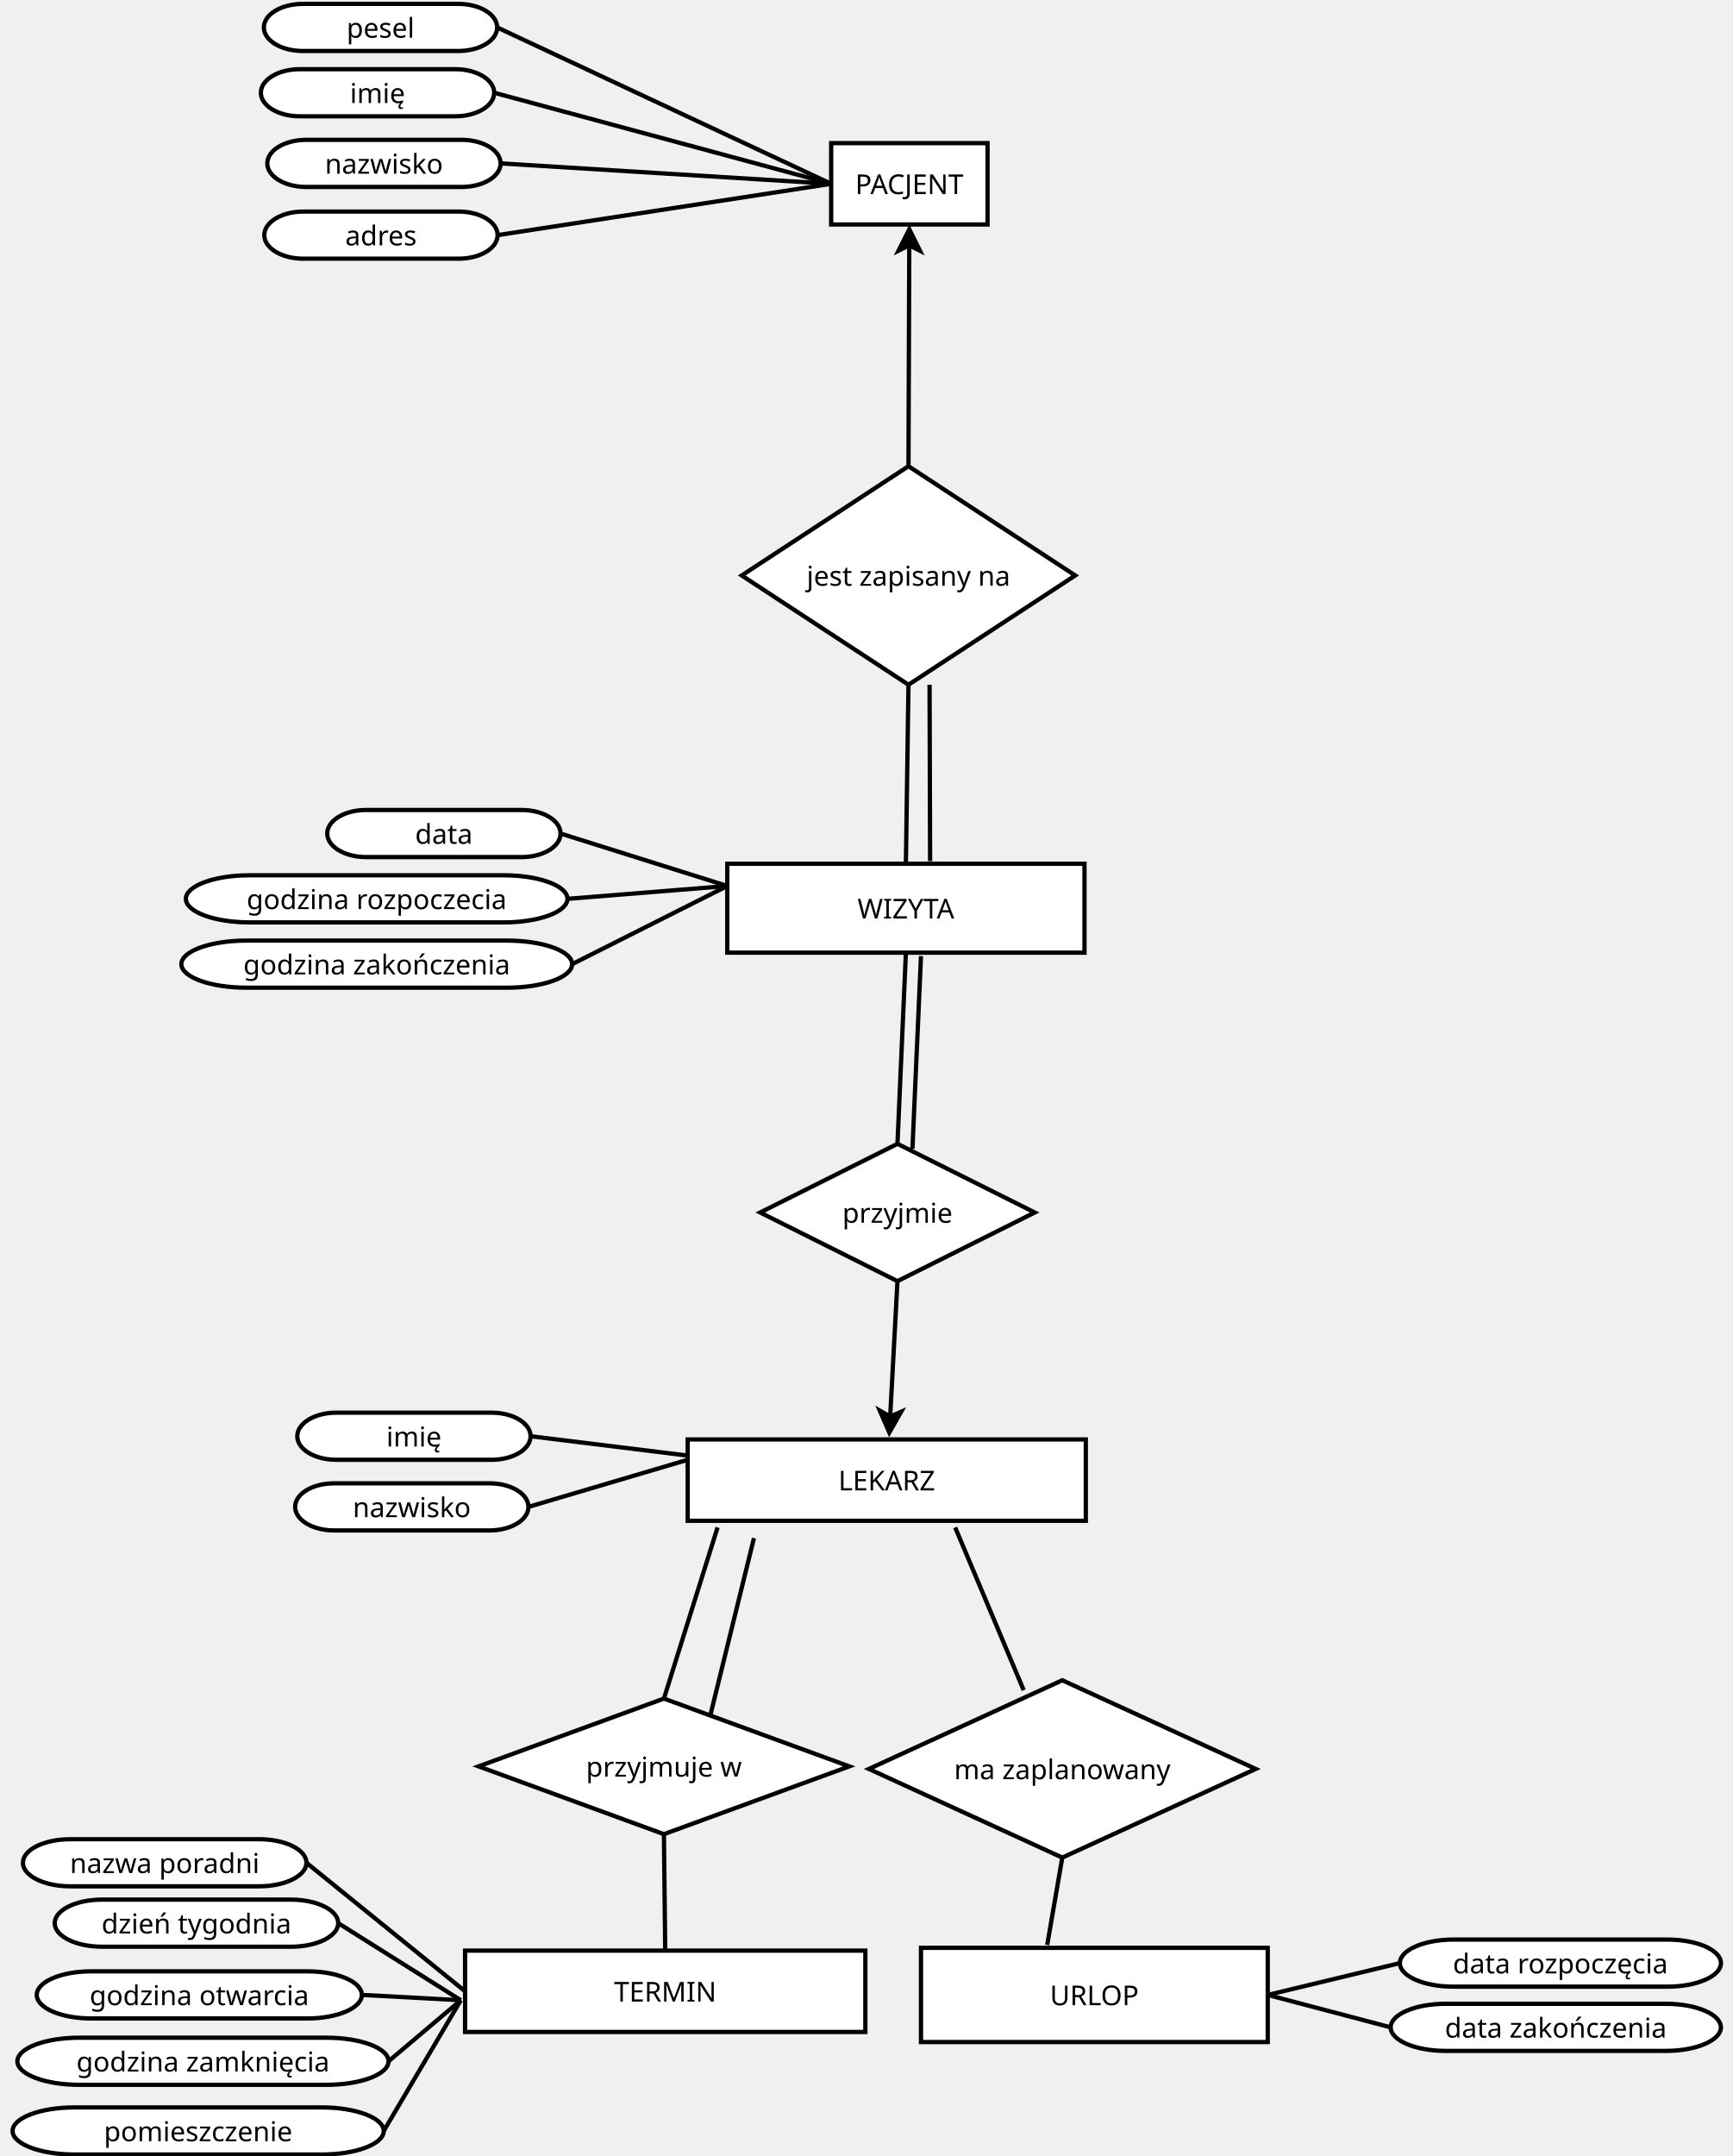
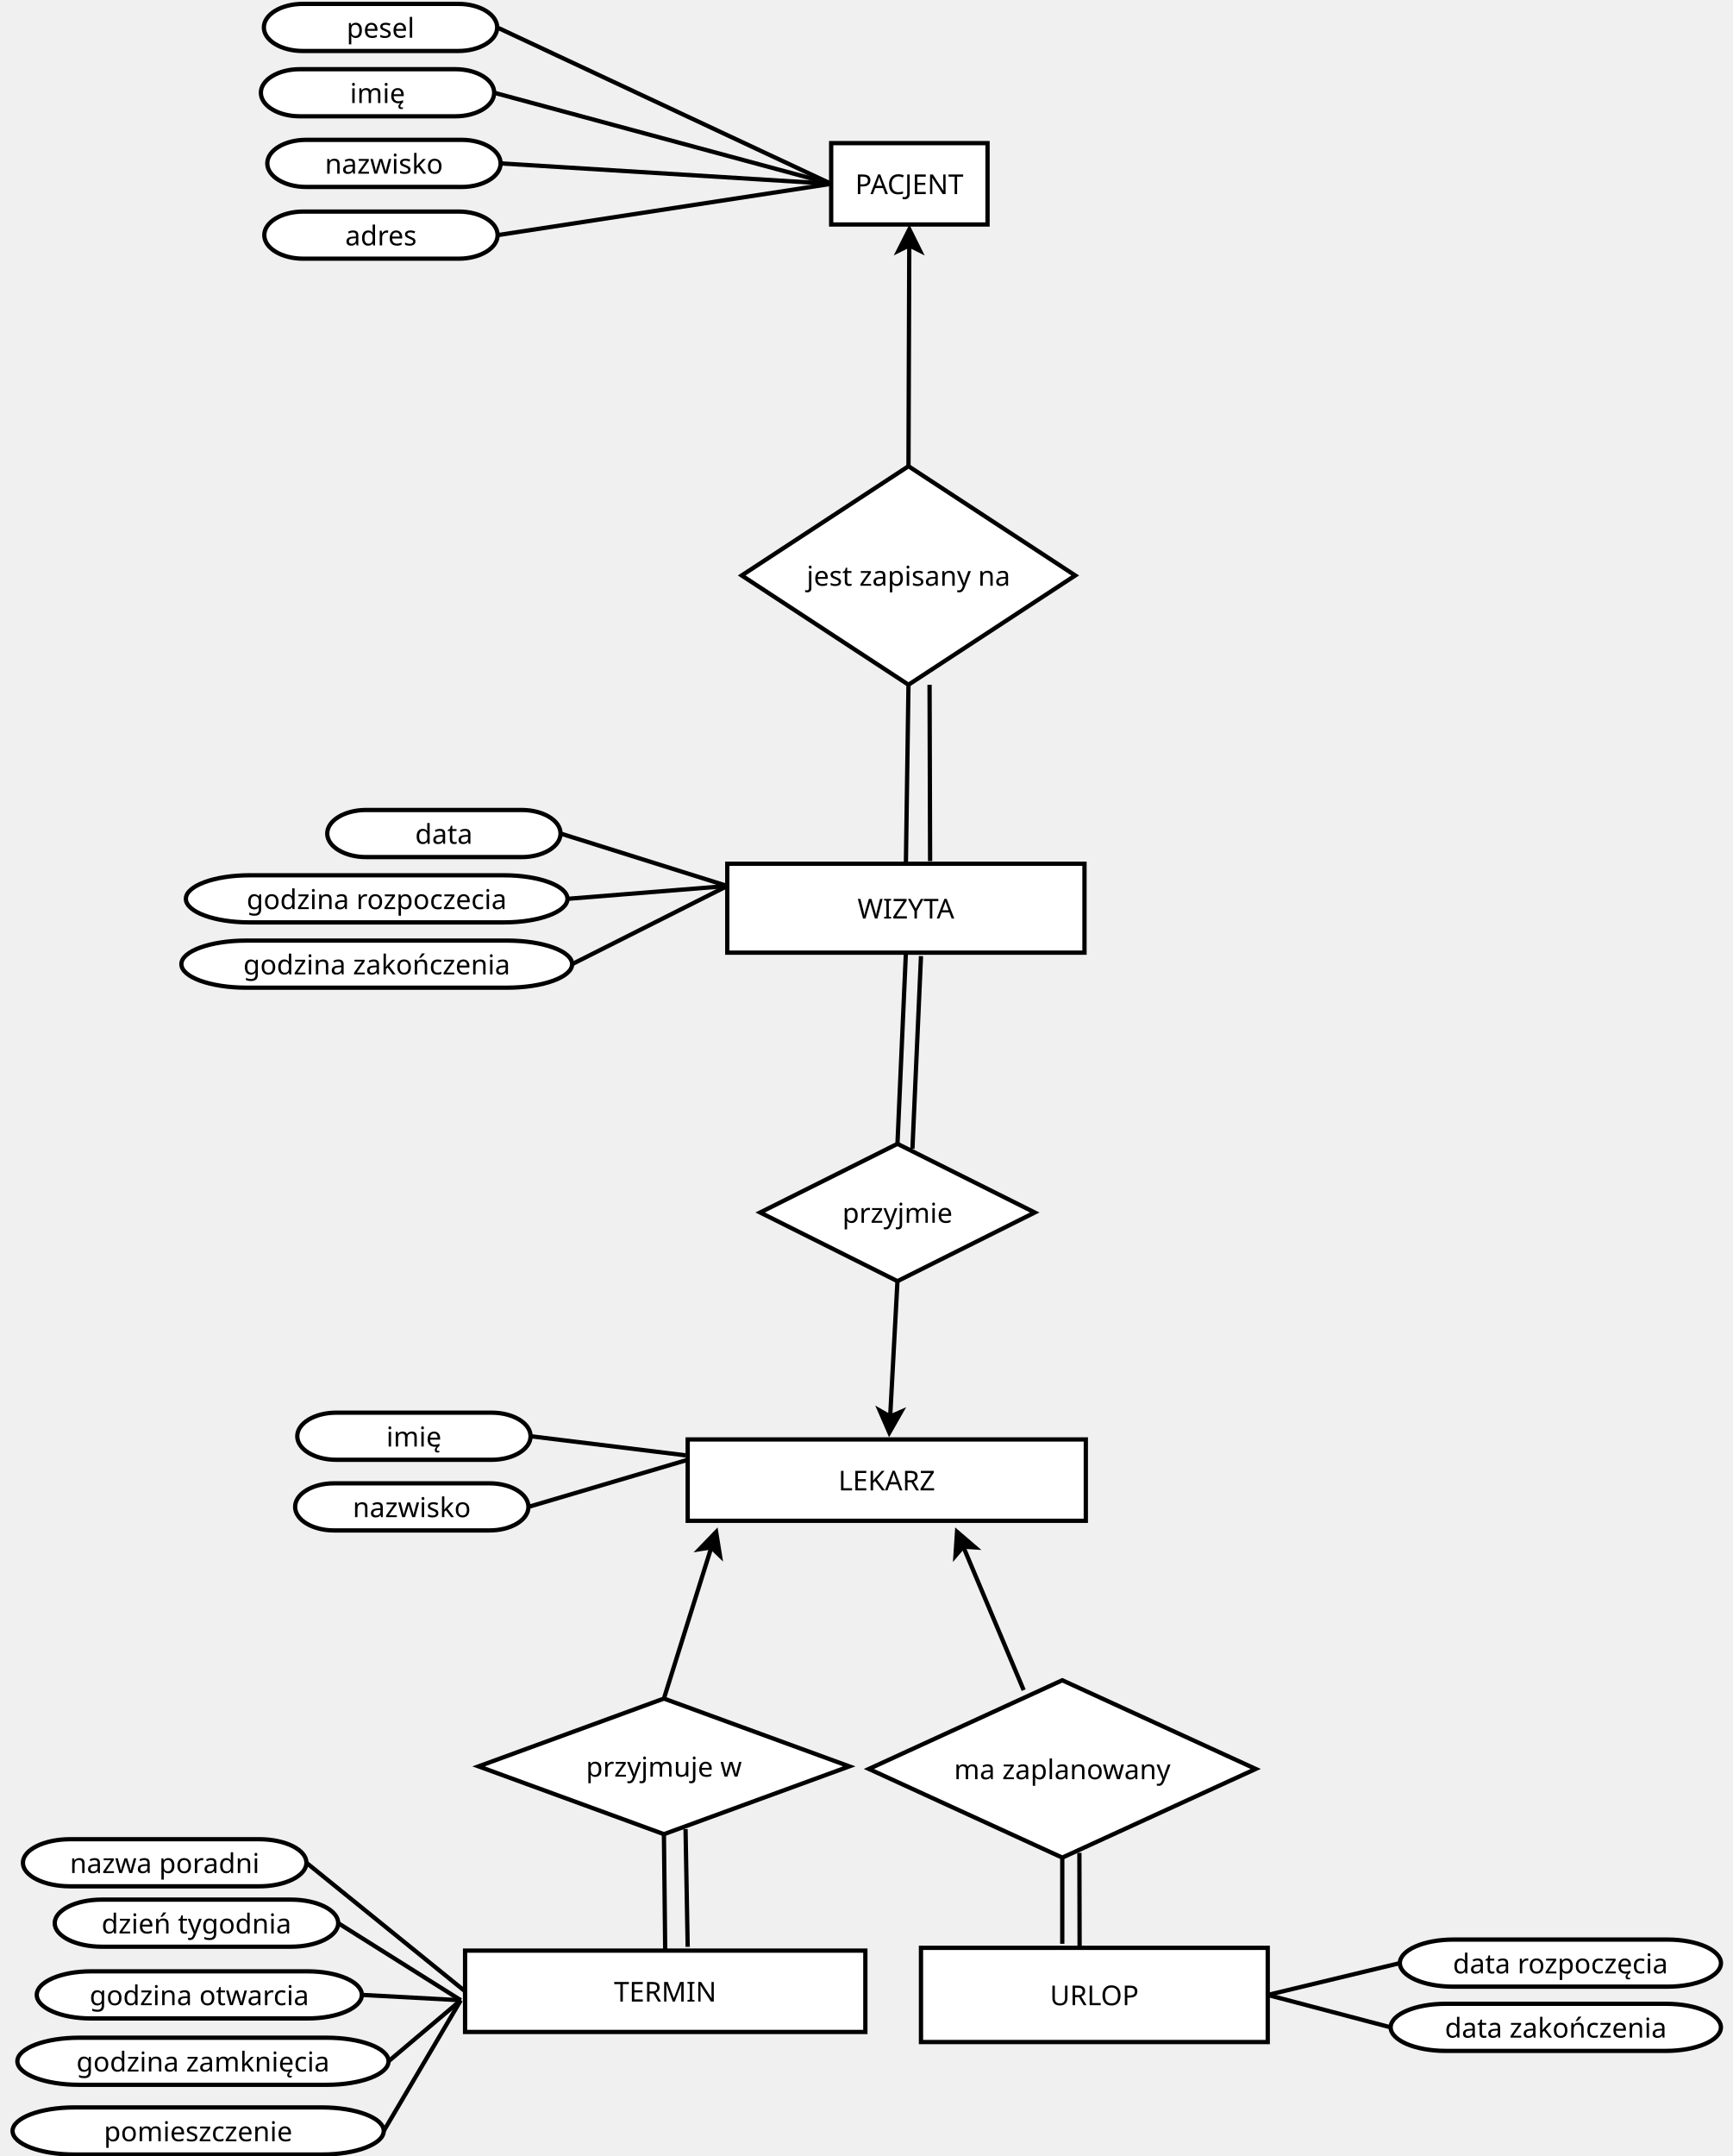
<svg xmlns="http://www.w3.org/2000/svg" width="41cm" height="51cm" viewBox="198 -52 801 1007">
  <g>
    <rect style="fill: #ffffff" x="533.502" y="351.432" width="166.877" height="41.527" />
    <rect style="fill: none; fill-opacity:0; stroke-width: 2; stroke: #000000" x="533.502" y="351.432" width="166.877" height="41.527" />
    <text font-size="12.8" style="fill: #000000;text-anchor:middle;font-family:sans-serif;font-style:normal;font-weight:normal" x="616.941" y="376.995">
      <tspan x="616.941" y="376.995">WIZYTA</tspan>
    </text>
  </g>
  <g>
    <polygon style="fill: #ffffff" points="618.149,165.754 696.054,216.786 618.149,267.818 540.244,216.786 " />
    <polygon style="fill: none; fill-opacity:0; stroke-width: 2; stroke: #000000" points="618.149,165.754 696.054,216.786 618.149,267.818 540.244,216.786 " />
    <text font-size="12.8" style="fill: #000000;text-anchor:middle;font-family:sans-serif;font-style:normal;font-weight:normal" x="618.149" y="221.586">
      <tspan x="618.149" y="221.586">jest zapisany na</tspan>
    </text>
  </g>
  <g>
    <rect style="fill: #ffffff" x="582.032" y="14.85" width="73.05" height="38" />
    <rect style="fill: none; fill-opacity:0; stroke-width: 2; stroke: #000000" x="582.032" y="14.85" width="73.05" height="38" />
    <text font-size="12.8" style="fill: #000000;text-anchor:middle;font-family:sans-serif;font-style:normal;font-weight:normal" x="618.557" y="38.65">
      <tspan x="618.557" y="38.65">PACJENT</tspan>
    </text>
  </g>
  <line style="fill: none; fill-opacity:0; stroke-width: 2; stroke: #000000" x1="616.942" y1="351.432" x2="618.148" y2="267.818" />
  <line style="fill: none; fill-opacity:0; stroke-width: 2; stroke: #000000" x1="628.254" y1="350.18" x2="628.002" y2="267.818" />
  <g>
    <line style="fill: none; fill-opacity:0; stroke-width: 2; stroke: #000000" x1="618.148" y1="165.754" x2="618.521" y2="62.586" />
    <polygon style="fill: #000000" points="618.548,55.086 623.512,65.104 618.521,62.586 613.512,65.067 " />
    <polygon style="fill: none; fill-opacity:0; stroke-width: 2; stroke: #000000" points="618.548,55.086 623.512,65.104 618.521,62.586 613.512,65.067 " />
  </g>
  <line style="fill: none; fill-opacity:0; stroke-width: 2; stroke: #000000" x1="582.032" y1="33.85" x2="426" y2="-39.182" />
  <g>
    <path style="fill: #ffffff" d="M 335.167 -50.182 L 407.833,-50.182 C 417.867,-50.182 426,-45.257 426,-39.182 C 426,-33.107 417.867,-28.182 407.833,-28.182 L 335.167,-28.182 C 325.133,-28.182 317,-33.107 317,-39.182 C 317,-45.257 325.133,-50.182 335.167,-50.182z" />
    <path style="fill: none; fill-opacity:0; stroke-width: 2; stroke: #000000" d="M 335.167 -50.182 L 407.833,-50.182 C 417.867,-50.182 426,-45.257 426,-39.182 C 426,-33.107 417.867,-28.182 407.833,-28.182 L 335.167,-28.182 C 325.133,-28.182 317,-33.107 317,-39.182 C 317,-45.257 325.133,-50.182 335.167,-50.182" />
    <text font-size="12.8" style="fill: #000000;text-anchor:middle;font-family:sans-serif;font-style:normal;font-weight:normal" x="371.5" y="-34.382">
      <tspan x="371.5" y="-34.382">pesel</tspan>
    </text>
  </g>
  <g>
    <path style="fill: #ffffff" d="M 333.767 -19.682 L 406.433,-19.682 C 416.467,-19.682 424.6,-14.757 424.6,-8.682 C 424.6,-2.607 416.467,2.318 406.433,2.318 L 333.767,2.318 C 323.733,2.318 315.6,-2.607 315.6,-8.682 C 315.6,-14.757 323.733,-19.682 333.767,-19.682z" />
    <path style="fill: none; fill-opacity:0; stroke-width: 2; stroke: #000000" d="M 333.767 -19.682 L 406.433,-19.682 C 416.467,-19.682 424.6,-14.757 424.6,-8.682 C 424.6,-2.607 416.467,2.318 406.433,2.318 L 333.767,2.318 C 323.733,2.318 315.6,-2.607 315.6,-8.682 C 315.6,-14.757 323.733,-19.682 333.767,-19.682" />
    <text font-size="12.8" style="fill: #000000;text-anchor:middle;font-family:sans-serif;font-style:normal;font-weight:normal" x="370.1" y="-3.882">
      <tspan x="370.1" y="-3.882">imię</tspan>
    </text>
  </g>
  <g>
    <path style="fill: #ffffff" d="M 336.767 13.318 L 409.433,13.318 C 419.467,13.318 427.6,18.243 427.6,24.318 C 427.6,30.393 419.467,35.318 409.433,35.318 L 336.767,35.318 C 326.733,35.318 318.6,30.393 318.6,24.318 C 318.6,18.243 326.733,13.318 336.767,13.318z" />
    <path style="fill: none; fill-opacity:0; stroke-width: 2; stroke: #000000" d="M 336.767 13.318 L 409.433,13.318 C 419.467,13.318 427.6,18.243 427.6,24.318 C 427.6,30.393 419.467,35.318 409.433,35.318 L 336.767,35.318 C 326.733,35.318 318.6,30.393 318.6,24.318 C 318.6,18.243 326.733,13.318 336.767,13.318" />
    <text font-size="12.8" style="fill: #000000;text-anchor:middle;font-family:sans-serif;font-style:normal;font-weight:normal" x="373.1" y="29.118">
      <tspan x="373.1" y="29.118">nazwisko</tspan>
    </text>
  </g>
  <g>
    <path style="fill: #ffffff" d="M 335.367 46.818 L 408.033,46.818 C 418.067,46.818 426.2,51.743 426.2,57.818 C 426.2,63.893 418.067,68.818 408.033,68.818 L 335.367,68.818 C 325.333,68.818 317.2,63.893 317.2,57.818 C 317.2,51.743 325.333,46.818 335.367,46.818z" />
    <path style="fill: none; fill-opacity:0; stroke-width: 2; stroke: #000000" d="M 335.367 46.818 L 408.033,46.818 C 418.067,46.818 426.2,51.743 426.2,57.818 C 426.2,63.893 418.067,68.818 408.033,68.818 L 335.367,68.818 C 325.333,68.818 317.2,63.893 317.2,57.818 C 317.2,51.743 325.333,46.818 335.367,46.818" />
    <text font-size="12.8" style="fill: #000000;text-anchor:middle;font-family:sans-serif;font-style:normal;font-weight:normal" x="371.7" y="62.618">
      <tspan x="371.7" y="62.618">adres</tspan>
    </text>
  </g>
  <line style="fill: none; fill-opacity:0; stroke-width: 2; stroke: #000000" x1="424.6" y1="-8.682" x2="582.032" y2="33.85" />
  <line style="fill: none; fill-opacity:0; stroke-width: 2; stroke: #000000" x1="427.6" y1="24.318" x2="582.032" y2="33.85" />
  <line style="fill: none; fill-opacity:0; stroke-width: 2; stroke: #000000" x1="426.2" y1="57.818" x2="582.032" y2="33.85" />
  <g>
    <path style="fill: #ffffff" d="M 364.769 326.318 L 437.435,326.318 C 447.469,326.318 455.602,331.243 455.602,337.318 C 455.602,343.393 447.469,348.318 437.435,348.318 L 364.769,348.318 C 354.735,348.318 346.602,343.393 346.602,337.318 C 346.602,331.243 354.735,326.318 364.769,326.318z" />
    <path style="fill: none; fill-opacity:0; stroke-width: 2; stroke: #000000" d="M 364.769 326.318 L 437.435,326.318 C 447.469,326.318 455.602,331.243 455.602,337.318 C 455.602,343.393 447.469,348.318 437.435,348.318 L 364.769,348.318 C 354.735,348.318 346.602,343.393 346.602,337.318 C 346.602,331.243 354.735,326.318 364.769,326.318" />
    <text font-size="12.8" style="fill: #000000;text-anchor:middle;font-family:sans-serif;font-style:normal;font-weight:normal" x="401.102" y="342.118">
      <tspan x="401.102" y="342.118">data</tspan>
    </text>
  </g>
  <g>
    <path style="fill: #ffffff" d="M 310.277 356.818 L 429.127,356.818 C 445.536,356.818 458.839,361.743 458.839,367.818 C 458.839,373.893 445.536,378.818 429.127,378.818 L 310.277,378.818 C 293.867,378.818 280.564,373.893 280.564,367.818 C 280.564,361.743 293.867,356.818 310.277,356.818z" />
    <path style="fill: none; fill-opacity:0; stroke-width: 2; stroke: #000000" d="M 310.277 356.818 L 429.127,356.818 C 445.536,356.818 458.839,361.743 458.839,367.818 C 458.839,373.893 445.536,378.818 429.127,378.818 L 310.277,378.818 C 293.867,378.818 280.564,373.893 280.564,367.818 C 280.564,361.743 293.867,356.818 310.277,356.818" />
    <text font-size="12.8" style="fill: #000000;text-anchor:middle;font-family:sans-serif;font-style:normal;font-weight:normal" x="369.702" y="372.618">
      <tspan x="369.702" y="372.618">godzina rozpoczecia</tspan>
    </text>
  </g>
  <g>
    <path style="fill: #ffffff" d="M 308.889 387.318 L 430.589,387.318 C 447.392,387.318 461.014,392.243 461.014,398.318 C 461.014,404.393 447.392,409.318 430.589,409.318 L 308.889,409.318 C 292.086,409.318 278.464,404.393 278.464,398.318 C 278.464,392.243 292.086,387.318 308.889,387.318z" />
    <path style="fill: none; fill-opacity:0; stroke-width: 2; stroke: #000000" d="M 308.889 387.318 L 430.589,387.318 C 447.392,387.318 461.014,392.243 461.014,398.318 C 461.014,404.393 447.392,409.318 430.589,409.318 L 308.889,409.318 C 292.086,409.318 278.464,404.393 278.464,398.318 C 278.464,392.243 292.086,387.318 308.889,387.318" />
    <text font-size="12.8" style="fill: #000000;text-anchor:middle;font-family:sans-serif;font-style:normal;font-weight:normal" x="369.739" y="403.118">
      <tspan x="369.739" y="403.118">godzina zakończenia</tspan>
    </text>
  </g>
  <line style="fill: none; fill-opacity:0; stroke-width: 2; stroke: #000000" x1="455.602" y1="337.318" x2="533.502" y2="361.814" />
  <line style="fill: none; fill-opacity:0; stroke-width: 2; stroke: #000000" x1="458.84" y1="367.818" x2="533.502" y2="361.814" />
  <line style="fill: none; fill-opacity:0; stroke-width: 2; stroke: #000000" x1="461.014" y1="398.318" x2="533.502" y2="361.814" />
  <g>
    <polygon style="fill: #ffffff" points="613.002,482.248 677.14,514.317 613.002,546.386 548.864,514.317 " />
    <polygon style="fill: none; fill-opacity:0; stroke-width: 2; stroke: #000000" points="613.002,482.248 677.14,514.317 613.002,546.386 548.864,514.317 " />
    <text font-size="12.8" style="fill: #000000;text-anchor:middle;font-family:sans-serif;font-style:normal;font-weight:normal" x="613.002" y="519.117">
      <tspan x="613.002" y="519.117">przyjmie</tspan>
    </text>
  </g>
  <g>
    <rect style="fill: #ffffff" x="515.002" y="620.318" width="186" height="38" />
    <rect style="fill: none; fill-opacity:0; stroke-width: 2; stroke: #000000" x="515.002" y="620.318" width="186" height="38" />
    <text font-size="12.8" style="fill: #000000;text-anchor:middle;font-family:sans-serif;font-style:normal;font-weight:normal" x="608.002" y="644.118">
      <tspan x="608.002" y="644.118">LEKARZ</tspan>
    </text>
  </g>
  <line style="fill: none; fill-opacity:0; stroke-width: 2; stroke: #000000" x1="613.002" y1="482.248" x2="616.942" y2="392.96" />
  <g>
    <line style="fill: none; fill-opacity:0; stroke-width: 2; stroke: #000000" x1="613.002" y1="546.386" x2="609.601" y2="609.607" />
    <polygon style="fill: #000000" points="609.198,617.097 604.742,606.842 609.601,609.607 614.728,607.38 " />
    <polygon style="fill: none; fill-opacity:0; stroke-width: 2; stroke: #000000" points="609.198,617.097 604.742,606.842 609.601,609.607 614.728,607.38 " />
  </g>
  <g>
    <path style="fill: #ffffff" d="M 350.769 607.818 L 423.435,607.818 C 433.469,607.818 441.602,612.743 441.602,618.818 C 441.602,624.893 433.469,629.818 423.435,629.818 L 350.769,629.818 C 340.735,629.818 332.602,624.893 332.602,618.818 C 332.602,612.743 340.735,607.818 350.769,607.818z" />
    <path style="fill: none; fill-opacity:0; stroke-width: 2; stroke: #000000" d="M 350.769 607.818 L 423.435,607.818 C 433.469,607.818 441.602,612.743 441.602,618.818 C 441.602,624.893 433.469,629.818 423.435,629.818 L 350.769,629.818 C 340.735,629.818 332.602,624.893 332.602,618.818 C 332.602,612.743 340.735,607.818 350.769,607.818" />
    <text font-size="12.8" style="fill: #000000;text-anchor:middle;font-family:sans-serif;font-style:normal;font-weight:normal" x="387.102" y="623.618">
      <tspan x="387.102" y="623.618">imię</tspan>
    </text>
  </g>
  <g>
    <path style="fill: #ffffff" d="M 349.769 640.818 L 422.435,640.818 C 432.469,640.818 440.602,645.743 440.602,651.818 C 440.602,657.893 432.469,662.818 422.435,662.818 L 349.769,662.818 C 339.735,662.818 331.602,657.893 331.602,651.818 C 331.602,645.743 339.735,640.818 349.769,640.818z" />
    <path style="fill: none; fill-opacity:0; stroke-width: 2; stroke: #000000" d="M 349.769 640.818 L 422.435,640.818 C 432.469,640.818 440.602,645.743 440.602,651.818 C 440.602,657.893 432.469,662.818 422.435,662.818 L 349.769,662.818 C 339.735,662.818 331.602,657.893 331.602,651.818 C 331.602,645.743 339.735,640.818 349.769,640.818" />
    <text font-size="12.8" style="fill: #000000;text-anchor:middle;font-family:sans-serif;font-style:normal;font-weight:normal" x="386.102" y="656.618">
      <tspan x="386.102" y="656.618">nazwisko</tspan>
    </text>
  </g>
  <line style="fill: none; fill-opacity:0; stroke-width: 2; stroke: #000000" x1="441.602" y1="618.818" x2="514.036" y2="627.742" />
  <line style="fill: none; fill-opacity:0; stroke-width: 2; stroke: #000000" x1="440.602" y1="651.818" x2="515.002" y2="629.818" />
  <g>
-     <polygon style="fill: #ffffff" points="503.896,741.351 590.493,773.016 503.896,804.681 417.299,773.016 " />
-     <polygon style="fill: none; fill-opacity:0; stroke-width: 2; stroke: #000000" points="503.896,741.351 590.493,773.016 503.896,804.681 417.299,773.016 " />
-     <text font-size="12.8" style="fill: #000000;text-anchor:middle;font-family:sans-serif;font-style:normal;font-weight:normal" x="503.896" y="777.816">
-       <tspan x="503.896" y="777.816">przyjmuje w</tspan>
-     </text>
-   </g>
-   <line style="fill: none; fill-opacity:0; stroke-width: 2; stroke: #000000" x1="503.896" y1="741.351" x2="528.964" y2="661.41" />
-   <line style="fill: none; fill-opacity:0; stroke-width: 2; stroke: #000000" x1="525.545" y1="749.267" x2="545.964" y2="666.41" />
+     <polygon style="fill: #ffffff" points="503.897,741.35 590.494,773.015 503.897,804.68 417.3,773.015 " />
+     <polygon style="fill: none; fill-opacity:0; stroke-width: 2; stroke: #000000" points="503.897,741.35 590.494,773.015 503.897,804.68 417.3,773.015 " />
+     <text font-size="12.8" style="fill: #000000;text-anchor:middle;font-family:sans-serif;font-style:normal;font-weight:normal" x="503.897" y="777.815">
+       <tspan x="503.897" y="777.815">przyjmuje w</tspan>
+     </text>
+   </g>
+   <g>
+     <line style="fill: none; fill-opacity:0; stroke-width: 2; stroke: #000000" x1="503.896" y1="741.35" x2="526.051" y2="670.7" />
+     <polygon style="fill: #000000" points="528.295,663.544 530.074,674.582 526.051,670.7 520.532,671.589 " />
+     <polygon style="fill: none; fill-opacity:0; stroke-width: 2; stroke: #000000" points="528.295,663.544 530.074,674.582 526.051,670.7 520.532,671.589 " />
+   </g>
  <g>
    <rect style="fill: #ffffff" x="411.002" y="859.068" width="187" height="38" />
    <rect style="fill: none; fill-opacity:0; stroke-width: 2; stroke: #000000" x="411.002" y="859.068" width="187" height="38" />
    <text font-size="12.8" style="fill: #000000;text-anchor:middle;font-family:sans-serif;font-style:normal;font-weight:normal" x="504.502" y="882.868">
      <tspan x="504.502" y="882.868">TERMIN</tspan>
    </text>
  </g>
-   <line style="fill: none; fill-opacity:0; stroke-width: 2; stroke: #000000" x1="503.896" y1="804.681" x2="504.502" y2="859.068" />
-   <g>
-     <path style="fill: #ffffff" d="M 226.506 807.039 L 314.806,807.039 C 326.997,807.039 336.881,811.963 336.881,818.039 C 336.881,824.114 326.997,829.039 314.806,829.039 L 226.506,829.039 C 214.314,829.039 204.431,824.114 204.431,818.039 C 204.431,811.963 214.314,807.039 226.506,807.039z" />
-     <path style="fill: none; fill-opacity:0; stroke-width: 2; stroke: #000000" d="M 226.506 807.039 L 314.806,807.039 C 326.997,807.039 336.881,811.963 336.881,818.039 C 336.881,824.114 326.997,829.039 314.806,829.039 L 226.506,829.039 C 214.314,829.039 204.431,824.114 204.431,818.039 C 204.431,811.963 214.314,807.039 226.506,807.039" />
-     <text font-size="12.8" style="fill: #000000;text-anchor:middle;font-family:sans-serif;font-style:normal;font-weight:normal" x="270.656" y="822.839">
-       <tspan x="270.656" y="822.839">nazwa poradni</tspan>
-     </text>
-   </g>
-   <line style="fill: none; fill-opacity:0; stroke-width: 2; stroke: #000000" x1="336.881" y1="818.039" x2="411.002" y2="878.068" />
+   <line style="fill: none; fill-opacity:0; stroke-width: 2; stroke: #000000" x1="503.896" y1="804.68" x2="504.502" y2="859.068" />
+   <g>
+     <path style="fill: #ffffff" d="M 226.505 807.038 L 314.805,807.038 C 326.997,807.038 336.88,811.963 336.88,818.038 C 336.88,824.113 326.997,829.038 314.805,829.038 L 226.505,829.038 C 214.313,829.038 204.43,824.113 204.43,818.038 C 204.43,811.963 214.313,807.038 226.505,807.038z" />
+     <path style="fill: none; fill-opacity:0; stroke-width: 2; stroke: #000000" d="M 226.505 807.038 L 314.805,807.038 C 326.997,807.038 336.88,811.963 336.88,818.038 C 336.88,824.113 326.997,829.038 314.805,829.038 L 226.505,829.038 C 214.313,829.038 204.43,824.113 204.43,818.038 C 204.43,811.963 214.313,807.038 226.505,807.038" />
+     <text font-size="12.8" style="fill: #000000;text-anchor:middle;font-family:sans-serif;font-style:normal;font-weight:normal" x="270.655" y="822.838">
+       <tspan x="270.655" y="822.838">nazwa poradni</tspan>
+     </text>
+   </g>
+   <line style="fill: none; fill-opacity:0; stroke-width: 2; stroke: #000000" x1="336.88" y1="818.038" x2="411.002" y2="878.068" />
  <g>
    <path style="fill: #ffffff" d="M 241.359 835.25 L 329.659,835.25 C 341.851,835.25 351.734,840.175 351.734,846.25 C 351.734,852.325 341.851,857.25 329.659,857.25 L 241.359,857.25 C 229.167,857.25 219.284,852.325 219.284,846.25 C 219.284,840.175 229.167,835.25 241.359,835.25z" />
    <path style="fill: none; fill-opacity:0; stroke-width: 2; stroke: #000000" d="M 241.359 835.25 L 329.659,835.25 C 341.851,835.25 351.734,840.175 351.734,846.25 C 351.734,852.325 341.851,857.25 329.659,857.25 L 241.359,857.25 C 229.167,857.25 219.284,852.325 219.284,846.25 C 219.284,840.175 229.167,835.25 241.359,835.25" />
    <text font-size="12.8" style="fill: #000000;text-anchor:middle;font-family:sans-serif;font-style:normal;font-weight:normal" x="285.509" y="851.05">
      <tspan x="285.509" y="851.05">dzień tygodnia</tspan>
    </text>
  </g>
  <g>
    <path style="fill: #ffffff" d="M 236.209 868.75 L 337.459,868.75 C 351.438,868.75 362.771,873.675 362.771,879.75 C 362.771,885.825 351.438,890.75 337.459,890.75 L 236.209,890.75 C 222.229,890.75 210.896,885.825 210.896,879.75 C 210.896,873.675 222.229,868.75 236.209,868.75z" />
    <path style="fill: none; fill-opacity:0; stroke-width: 2; stroke: #000000" d="M 236.209 868.75 L 337.459,868.75 C 351.438,868.75 362.771,873.675 362.771,879.75 C 362.771,885.825 351.438,890.75 337.459,890.75 L 236.209,890.75 C 222.229,890.75 210.896,885.825 210.896,879.75 C 210.896,873.675 222.229,868.75 236.209,868.75" />
    <text font-size="12.8" style="fill: #000000;text-anchor:middle;font-family:sans-serif;font-style:normal;font-weight:normal" x="286.834" y="884.55">
      <tspan x="286.834" y="884.55">godzina otwarcia</tspan>
    </text>
  </g>
  <g>
    <path style="fill: #ffffff" d="M 230.746 899.75 L 346.346,899.75 C 362.307,899.75 375.246,904.675 375.246,910.75 C 375.246,916.825 362.307,921.75 346.346,921.75 L 230.746,921.75 C 214.785,921.75 201.846,916.825 201.846,910.75 C 201.846,904.675 214.785,899.75 230.746,899.75z" />
    <path style="fill: none; fill-opacity:0; stroke-width: 2; stroke: #000000" d="M 230.746 899.75 L 346.346,899.75 C 362.307,899.75 375.246,904.675 375.246,910.75 C 375.246,916.825 362.307,921.75 346.346,921.75 L 230.746,921.75 C 214.785,921.75 201.846,916.825 201.846,910.75 C 201.846,904.675 214.785,899.75 230.746,899.75" />
    <text font-size="12.8" style="fill: #000000;text-anchor:middle;font-family:sans-serif;font-style:normal;font-weight:normal" x="288.546" y="915.55">
      <tspan x="288.546" y="915.55">godzina zamknięcia</tspan>
    </text>
  </g>
-   <line style="fill: none; fill-opacity:0; stroke-width: 2; stroke: #000000" x1="362.771" y1="879.75" x2="409.008" y2="882.25" />
+   <line style="fill: none; fill-opacity:0; stroke-width: 2; stroke: #000000" x1="362.772" y1="879.75" x2="409.008" y2="882.25" />
  <line style="fill: none; fill-opacity:0; stroke-width: 2; stroke: #000000" x1="375.246" y1="910.75" x2="409.008" y2="882.25" />
-   <line style="fill: none; fill-opacity:0; stroke-width: 2; stroke: #000000" x1="620" y1="484.559" x2="624" y2="394.559" />
-   <g>
-     <path style="fill: #ffffff" d="M 228.5 932.309 L 344.1,932.309 C 360.061,932.309 373,937.233 373,943.309 C 373,949.384 360.061,954.309 344.1,954.309 L 228.5,954.309 C 212.539,954.309 199.6,949.384 199.6,943.309 C 199.6,937.233 212.539,932.309 228.5,932.309z" />
-     <path style="fill: none; fill-opacity:0; stroke-width: 2; stroke: #000000" d="M 228.5 932.309 L 344.1,932.309 C 360.061,932.309 373,937.233 373,943.309 C 373,949.384 360.061,954.309 344.1,954.309 L 228.5,954.309 C 212.539,954.309 199.6,949.384 199.6,943.309 C 199.6,937.233 212.539,932.309 228.5,932.309" />
-     <text font-size="12.8" style="fill: #000000;text-anchor:middle;font-family:sans-serif;font-style:normal;font-weight:normal" x="286.3" y="948.109">
-       <tspan x="286.3" y="948.109">pomieszczenie</tspan>
-     </text>
-   </g>
-   <line style="fill: none; fill-opacity:0; stroke-width: 2; stroke: #000000" x1="373" y1="943.309" x2="409.008" y2="882.25" />
+   <line style="fill: none; fill-opacity:0; stroke-width: 2; stroke: #000000" x1="620" y1="484.558" x2="624" y2="394.558" />
+   <g>
+     <path style="fill: #ffffff" d="M 228.5 932.308 L 344.1,932.308 C 360.061,932.308 373,937.233 373,943.308 C 373,949.383 360.061,954.308 344.1,954.308 L 228.5,954.308 C 212.539,954.308 199.6,949.383 199.6,943.308 C 199.6,937.233 212.539,932.308 228.5,932.308z" />
+     <path style="fill: none; fill-opacity:0; stroke-width: 2; stroke: #000000" d="M 228.5 932.308 L 344.1,932.308 C 360.061,932.308 373,937.233 373,943.308 C 373,949.383 360.061,954.308 344.1,954.308 L 228.5,954.308 C 212.539,954.308 199.6,949.383 199.6,943.308 C 199.6,937.233 212.539,932.308 228.5,932.308" />
+     <text font-size="12.8" style="fill: #000000;text-anchor:middle;font-family:sans-serif;font-style:normal;font-weight:normal" x="286.3" y="948.108">
+       <tspan x="286.3" y="948.108">pomieszczenie</tspan>
+     </text>
+   </g>
+   <line style="fill: none; fill-opacity:0; stroke-width: 2; stroke: #000000" x1="373" y1="943.308" x2="409.008" y2="882.25" />
  <g>
    <polygon style="fill: #ffffff" points="690.007,732.798 780.365,774.215 690.007,815.632 599.65,774.215 " />
    <polygon style="fill: none; fill-opacity:0; stroke-width: 2; stroke: #000000" points="690.007,732.798 780.365,774.215 690.007,815.632 599.65,774.215 " />
    <text font-size="12.8" style="fill: #000000;text-anchor:middle;font-family:sans-serif;font-style:normal;font-weight:normal" x="690.007" y="779.015">
      <tspan x="690.007" y="779.015">ma zaplanowany</tspan>
    </text>
  </g>
  <g>
-     <rect style="fill: #ffffff" x="623.991" y="857.774" width="162" height="44" />
-     <rect style="fill: none; fill-opacity:0; stroke-width: 2; stroke: #000000" x="623.991" y="857.774" width="162" height="44" />
-     <text font-size="12.8" style="fill: #000000;text-anchor:middle;font-family:sans-serif;font-style:normal;font-weight:normal" x="704.991" y="884.574">
-       <tspan x="704.991" y="884.574">URLOP</tspan>
+     <rect style="fill: #ffffff" x="623.99" y="857.774" width="162" height="44" />
+     <rect style="fill: none; fill-opacity:0; stroke-width: 2; stroke: #000000" x="623.99" y="857.774" width="162" height="44" />
+     <text font-size="12.8" style="fill: #000000;text-anchor:middle;font-family:sans-serif;font-style:normal;font-weight:normal" x="704.99" y="884.574">
+       <tspan x="704.99" y="884.574">URLOP</tspan>
    </text>
  </g>
  <line style="fill: none; fill-opacity:0; stroke-width: 2; stroke: #000000" x1="351.734" y1="846.25" x2="409.008" y2="882.25" />
-   <line style="fill: none; fill-opacity:0; stroke-width: 2; stroke: #000000" x1="671.964" y1="737.41" x2="639.964" y2="661.41" />
-   <line style="fill: none; fill-opacity:0; stroke-width: 2; stroke: #000000" x1="690.007" y1="815.632" x2="682.964" y2="856.41" />
+   <g>
+     <line style="fill: none; fill-opacity:0; stroke-width: 2; stroke: #000000" x1="671.964" y1="737.41" x2="643.742" y2="670.383" />
+     <polygon style="fill: #000000" points="640.832,663.471 649.32,670.747 643.742,670.383 640.104,674.627 " />
+     <polygon style="fill: none; fill-opacity:0; stroke-width: 2; stroke: #000000" points="640.832,663.471 649.32,670.747 643.742,670.383 640.104,674.627 " />
+   </g>
+   <line style="fill: none; fill-opacity:0; stroke-width: 2; stroke: #000000" x1="690.007" y1="815.632" x2="690" y2="855.891" />
  <g>
    <path style="fill: #ffffff" d="M 872.72 853.91 L 972.72,853.91 C 986.527,853.91 997.72,858.835 997.72,864.91 C 997.72,870.985 986.527,875.91 972.72,875.91 L 872.72,875.91 C 858.913,875.91 847.72,870.985 847.72,864.91 C 847.72,858.835 858.913,853.91 872.72,853.91z" />
    <path style="fill: none; fill-opacity:0; stroke-width: 2; stroke: #000000" d="M 872.72 853.91 L 972.72,853.91 C 986.527,853.91 997.72,858.835 997.72,864.91 C 997.72,870.985 986.527,875.91 972.72,875.91 L 872.72,875.91 C 858.913,875.91 847.72,870.985 847.72,864.91 C 847.72,858.835 858.913,853.91 872.72,853.91" />
    <text font-size="12.8" style="fill: #000000;text-anchor:middle;font-family:sans-serif;font-style:normal;font-weight:normal" x="922.72" y="869.71">
      <tspan x="922.72" y="869.71">data rozpoczęcia</tspan>
    </text>
  </g>
  <g>
-     <path style="fill: #ffffff" d="M 869.139 883.91 L 971.989,883.91 C 986.19,883.91 997.701,888.835 997.701,894.91 C 997.701,900.985 986.19,905.91 971.989,905.91 L 869.139,905.91 C 854.938,905.91 843.426,900.985 843.426,894.91 C 843.426,888.835 854.938,883.91 869.139,883.91z" />
-     <path style="fill: none; fill-opacity:0; stroke-width: 2; stroke: #000000" d="M 869.139 883.91 L 971.989,883.91 C 986.19,883.91 997.701,888.835 997.701,894.91 C 997.701,900.985 986.19,905.91 971.989,905.91 L 869.139,905.91 C 854.938,905.91 843.426,900.985 843.426,894.91 C 843.426,888.835 854.938,883.91 869.139,883.91" />
+     <path style="fill: #ffffff" d="M 869.139 883.91 L 971.989,883.91 C 986.189,883.91 997.701,888.835 997.701,894.91 C 997.701,900.985 986.189,905.91 971.989,905.91 L 869.139,905.91 C 854.938,905.91 843.426,900.985 843.426,894.91 C 843.426,888.835 854.938,883.91 869.139,883.91z" />
+     <path style="fill: none; fill-opacity:0; stroke-width: 2; stroke: #000000" d="M 869.139 883.91 L 971.989,883.91 C 986.189,883.91 997.701,888.835 997.701,894.91 C 997.701,900.985 986.189,905.91 971.989,905.91 L 869.139,905.91 C 854.938,905.91 843.426,900.985 843.426,894.91 C 843.426,888.835 854.938,883.91 869.139,883.91" />
    <text font-size="12.8" style="fill: #000000;text-anchor:middle;font-family:sans-serif;font-style:normal;font-weight:normal" x="920.564" y="899.71">
      <tspan x="920.564" y="899.71">data zakończenia</tspan>
    </text>
  </g>
-   <line style="fill: none; fill-opacity:0; stroke-width: 2; stroke: #000000" x1="847.72" y1="864.91" x2="785.991" y2="879.774" />
-   <line style="fill: none; fill-opacity:0; stroke-width: 2; stroke: #000000" x1="843.426" y1="894.91" x2="785.991" y2="879.774" />
+   <line style="fill: none; fill-opacity:0; stroke-width: 2; stroke: #000000" x1="847.72" y1="864.91" x2="785.99" y2="879.774" />
+   <line style="fill: none; fill-opacity:0; stroke-width: 2; stroke: #000000" x1="843.426" y1="894.91" x2="785.99" y2="879.774" />
+   <line style="fill: none; fill-opacity:0; stroke-width: 2; stroke: #000000" x1="514" y1="802.308" x2="515" y2="857.308" />
+   <line style="fill: none; fill-opacity:0; stroke-width: 2; stroke: #000000" x1="698" y1="813.391" x2="698.1" y2="857.426" />
</svg>
